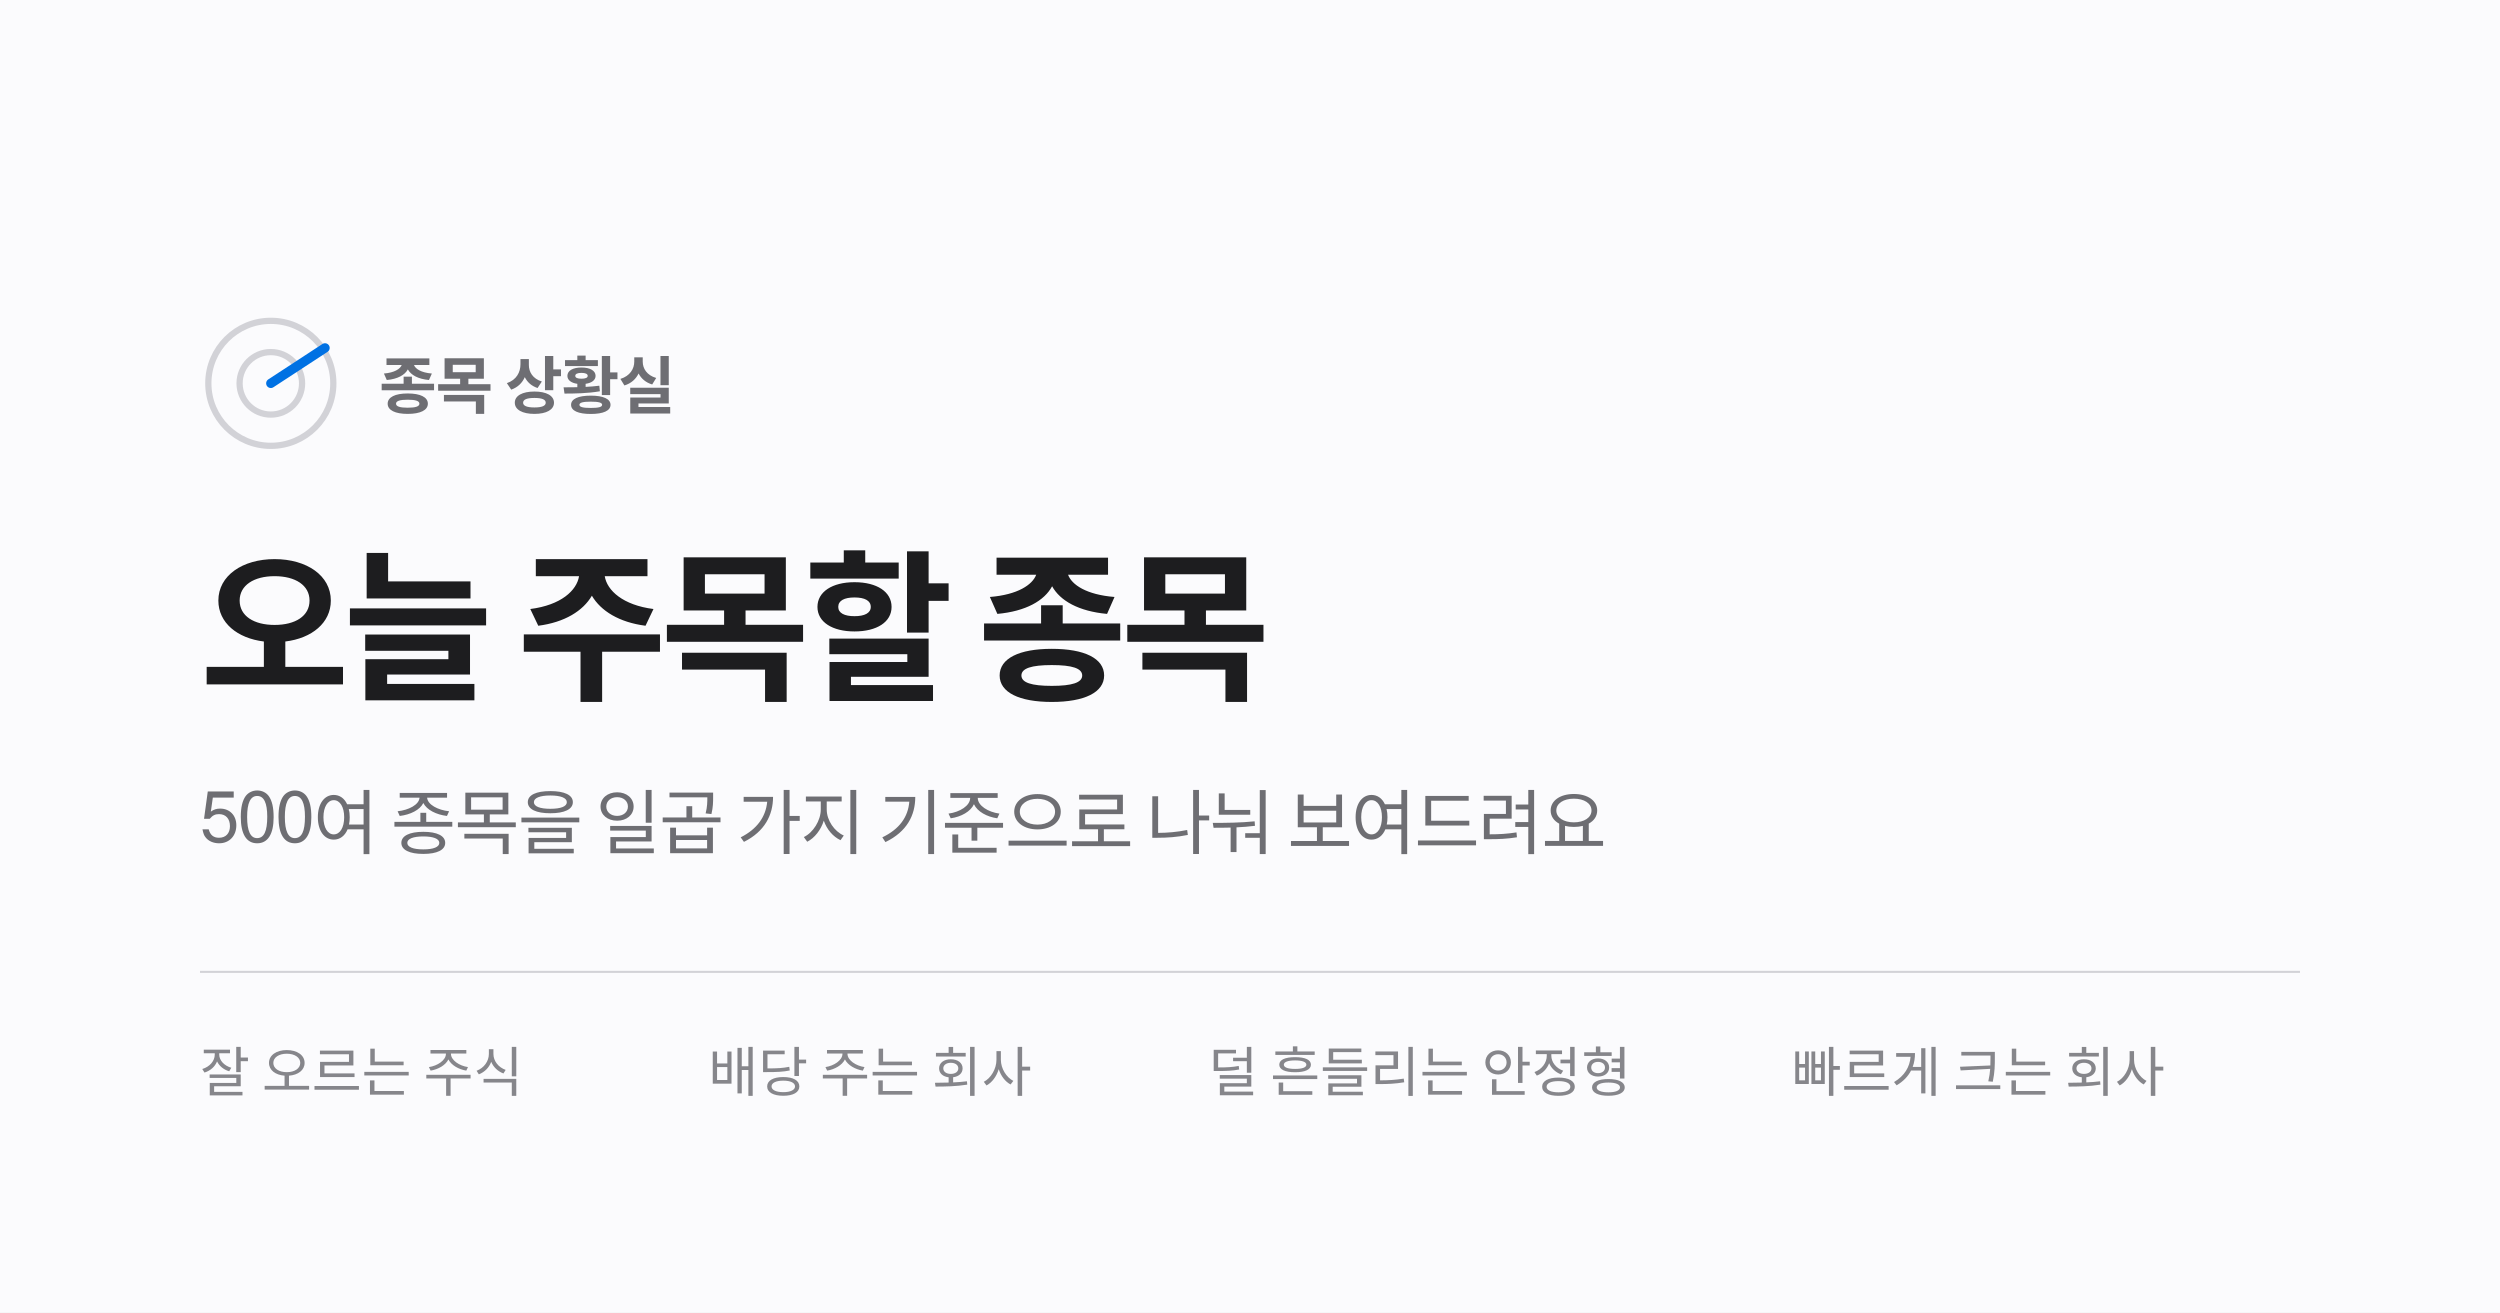
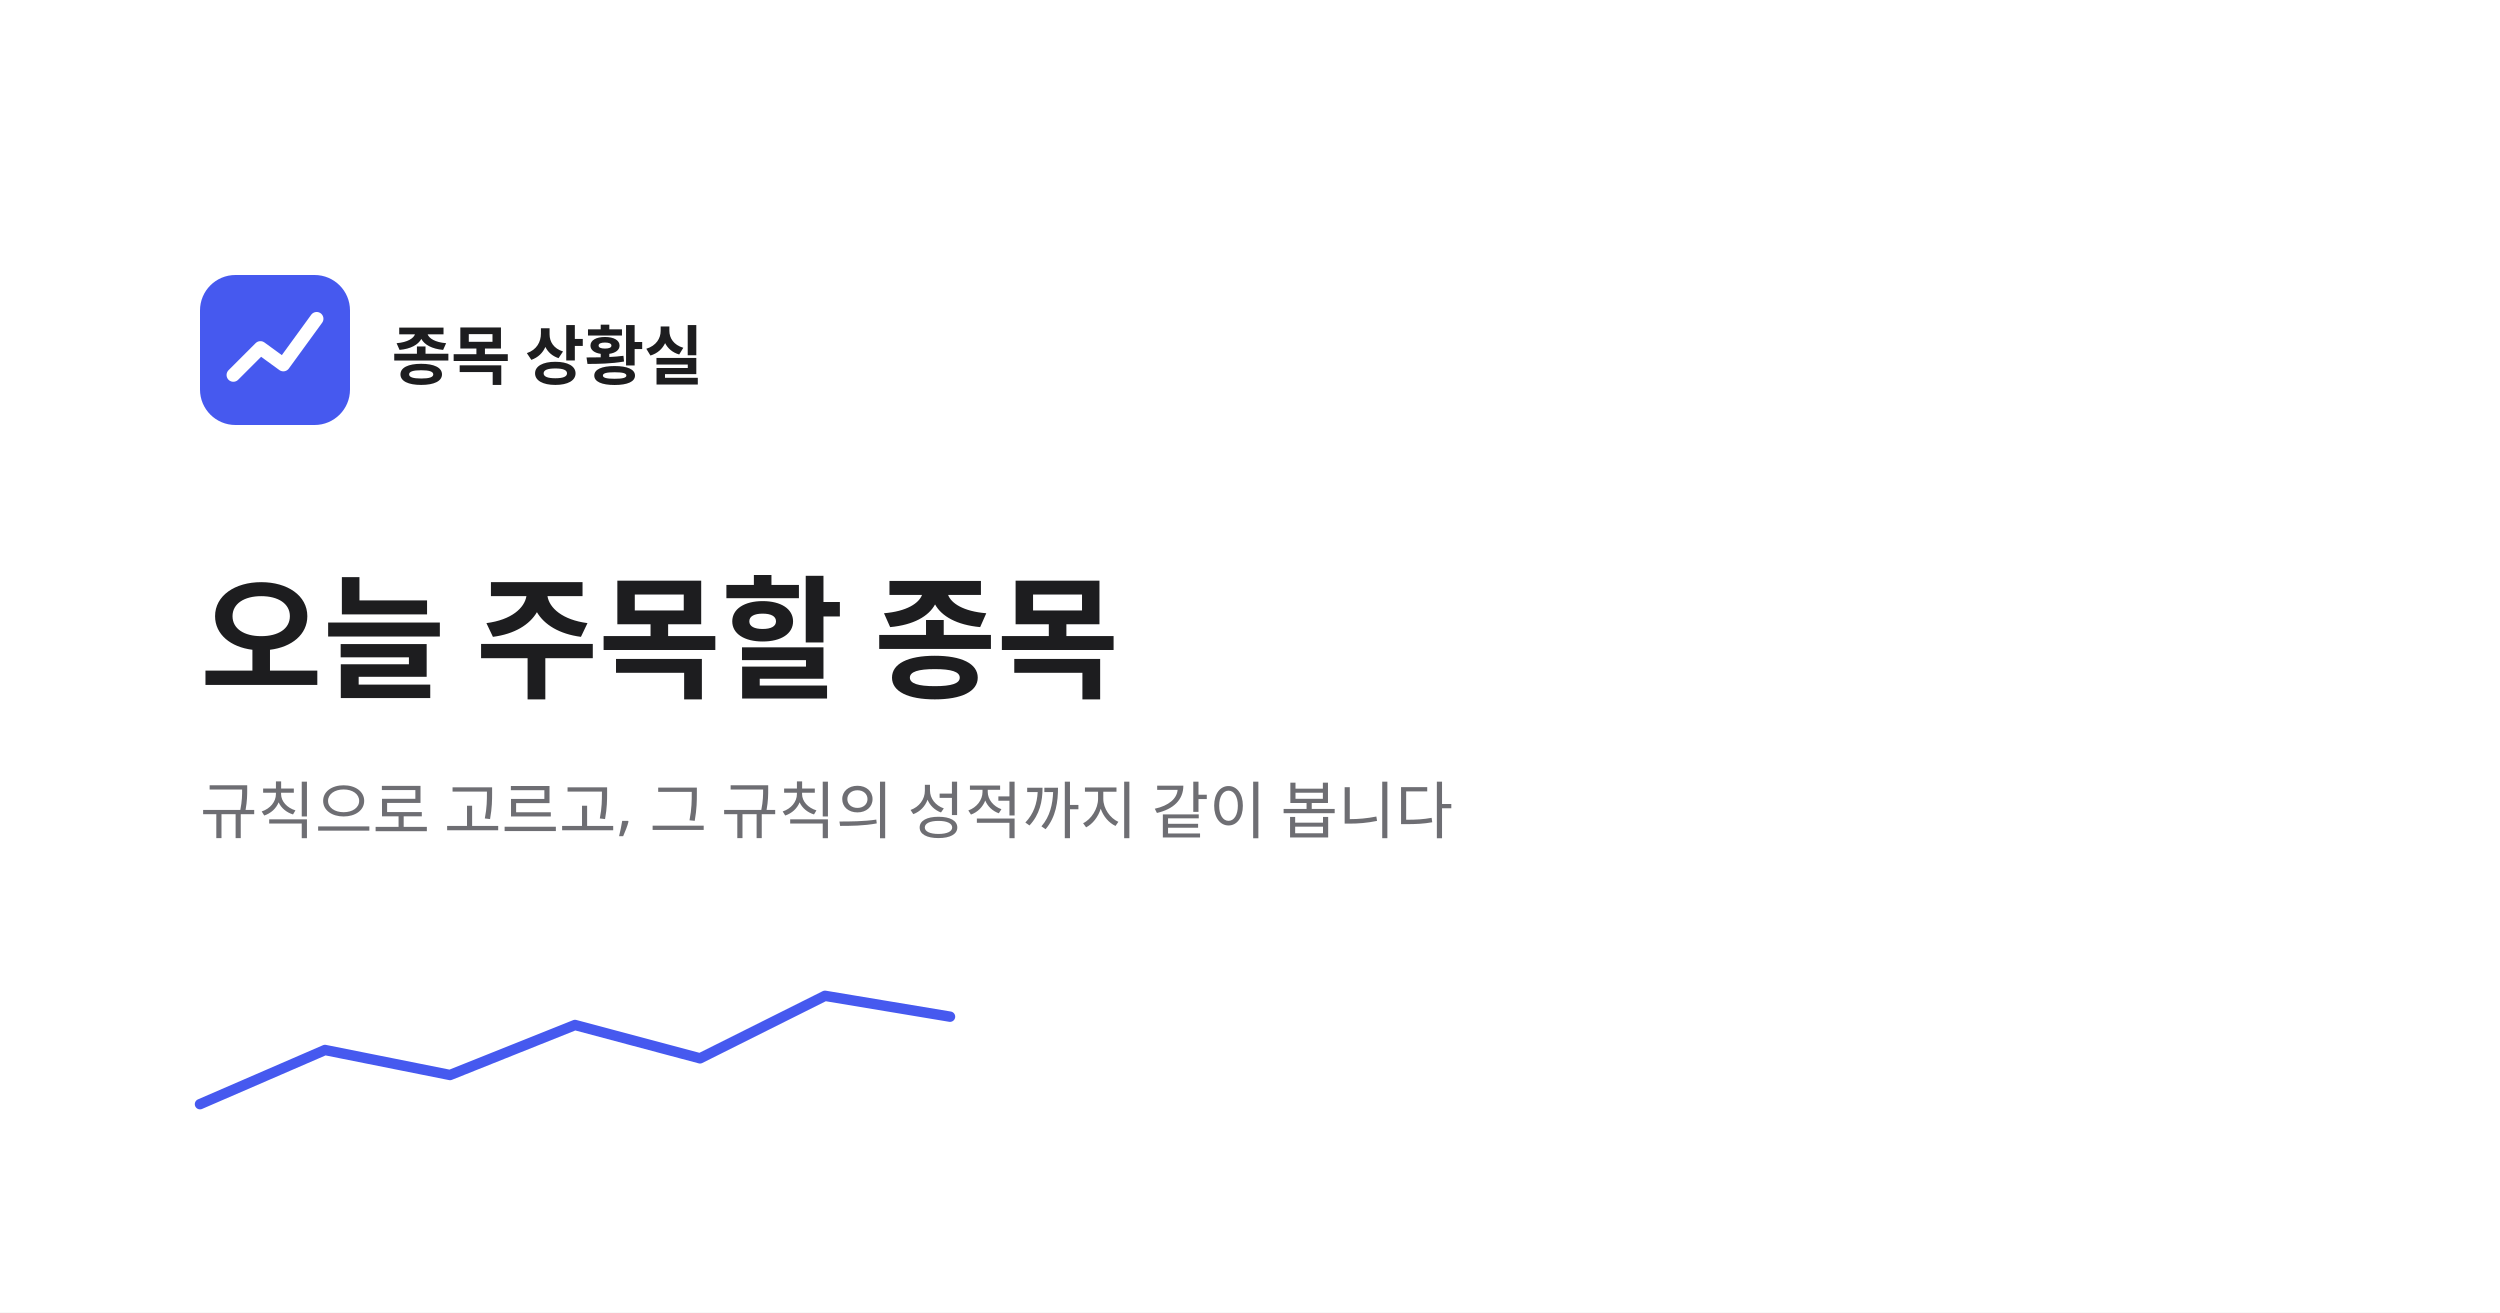
<svg xmlns="http://www.w3.org/2000/svg" width="1200" height="630" viewBox="0 0 1200 630">
-   <rect width="1200" height="630" fill="#fbfbfd" />
-   <g transform="translate(96,150)">
-     <circle cx="34" cy="34" r="30" fill="none" stroke="#d2d2d7" stroke-width="3" />
-     <circle cx="34" cy="34" r="15" fill="none" stroke="#d2d2d7" stroke-width="3" />
-     <path d="M34 34 L60 17" stroke="#0071e3" stroke-width="4.5" stroke-linecap="round" />
-     <text x="86" y="46" font-family="-apple-system,BlinkMacSystemFont,Helvetica,sans-serif" font-size="30" font-weight="600" fill="#6e6e73" letter-spacing="-0.5">종목 상황실</text>
+   <rect width="1200" height="630" fill="#FFFFFF" />
+   <g transform="translate(96,132)">
+     <rect width="72" height="72" rx="17" fill="#4659EF" />
+     <path d="M16 48 L29 35 L40 43 L56 21" fill="none" stroke="#fff" stroke-width="6.5" stroke-linecap="round" stroke-linejoin="round" />
+     <text x="92" y="50" font-family="Pretendard,'Apple SD Gothic Neo',sans-serif" font-size="31" font-weight="700" fill="#1D1D1F">종목 상황실</text>
  </g>
-   <text x="96" y="330" font-family="-apple-system,BlinkMacSystemFont,Helvetica,sans-serif" font-size="78" font-weight="600" fill="#1d1d1f" letter-spacing="-3">오늘 주목할 종목</text>
-   <text x="96" y="404" font-family="-apple-system,BlinkMacSystemFont,Helvetica,sans-serif" font-size="34" font-weight="400" fill="#6e6e73" letter-spacing="-0.8">500여 종목을 일곱 가지 기준으로 나눠 보여드려요</text>
-   <rect x="96" y="466" width="1008" height="1" fill="#d2d2d7" />
-   <g font-family="-apple-system,BlinkMacSystemFont,Helvetica,sans-serif" font-size="26" fill="#86868b">
-     <text x="96" y="524">잘 오르는 주식</text>
-     <text x="340" y="524">배당 주는 회사</text>
-     <text x="580" y="524">덜 흔들리는 안정형</text>
-     <text x="860" y="524">빠르게 크는 회사</text>
+   <text x="96" y="330" font-family="Pretendard,'Apple SD Gothic Neo',sans-serif" font-size="64" font-weight="800" fill="#1D1D1F">오늘 주목할 종목</text>
+   <text x="96" y="400" font-family="Pretendard,'Apple SD Gothic Neo',sans-serif" font-size="30" font-weight="400" fill="#6E6E73">규칙으로 고르고, 그 규칙의 성적까지 같이 봅니다</text>
+   <g transform="translate(96,470)">
+     <path d="M0 60 L60 34 L120 46 L180 22 L240 38 L300 8 L360 18" fill="none" stroke="#4659EF" stroke-width="5" stroke-linecap="round" stroke-linejoin="round" />
  </g>
</svg>
